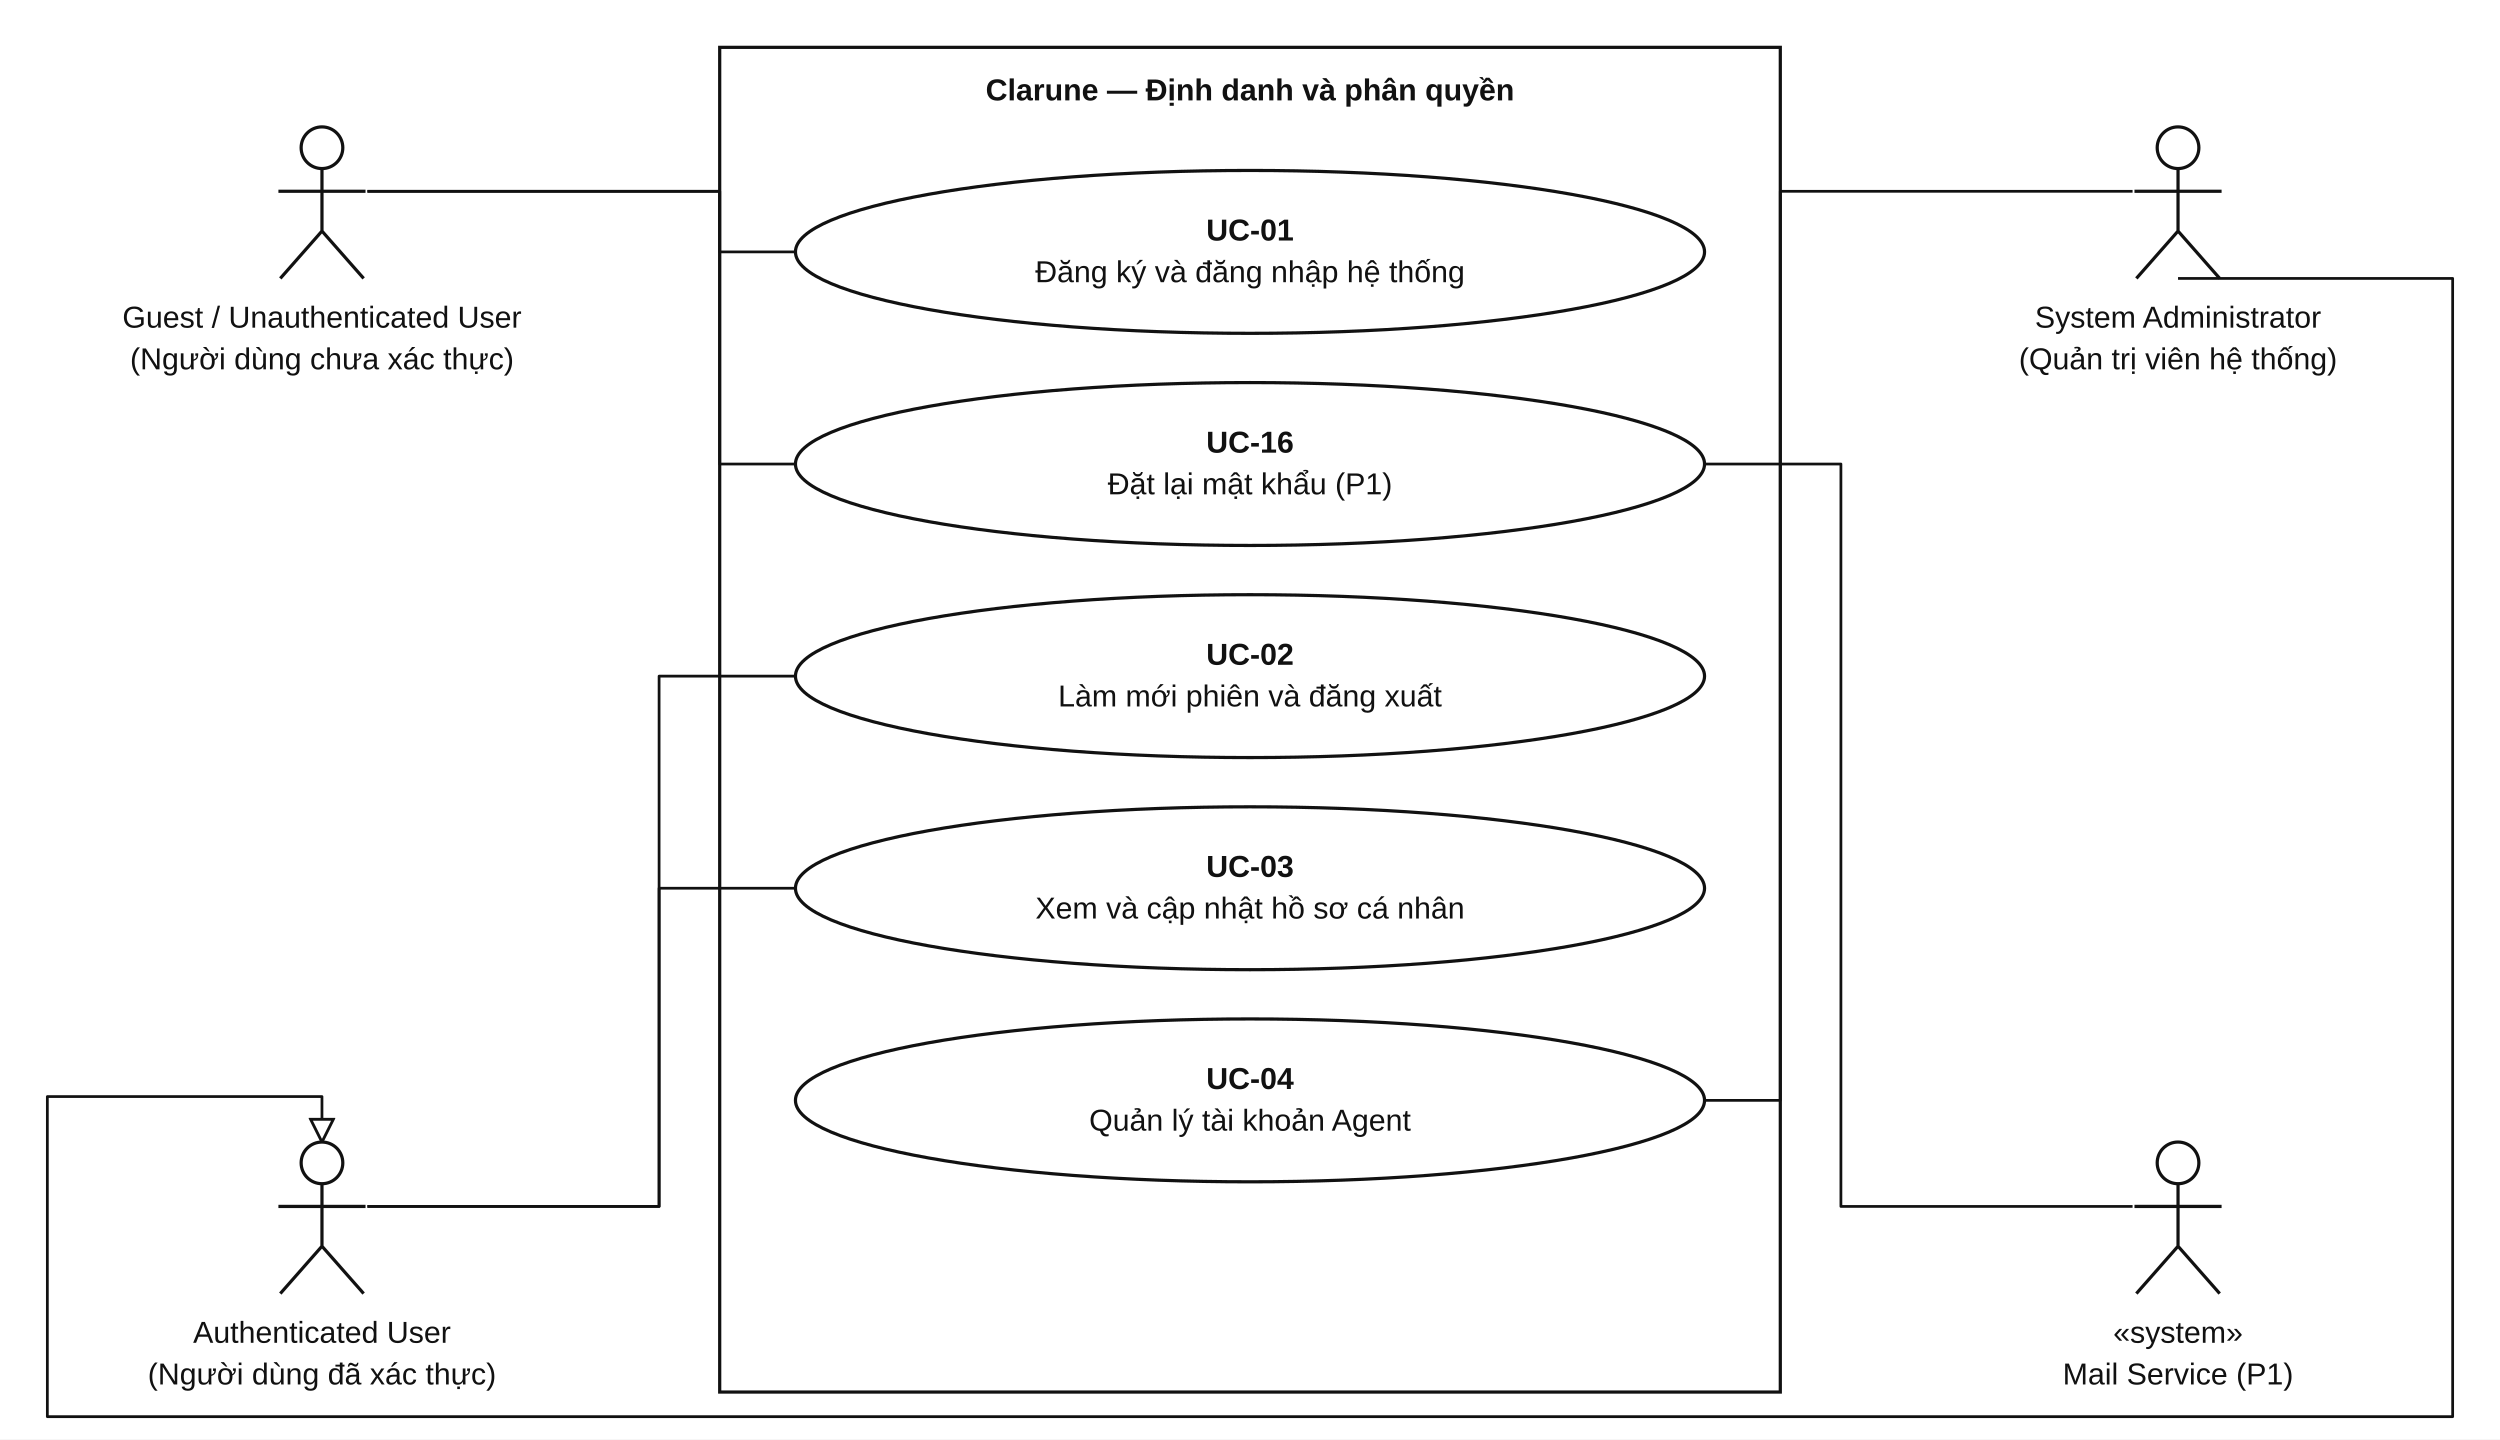
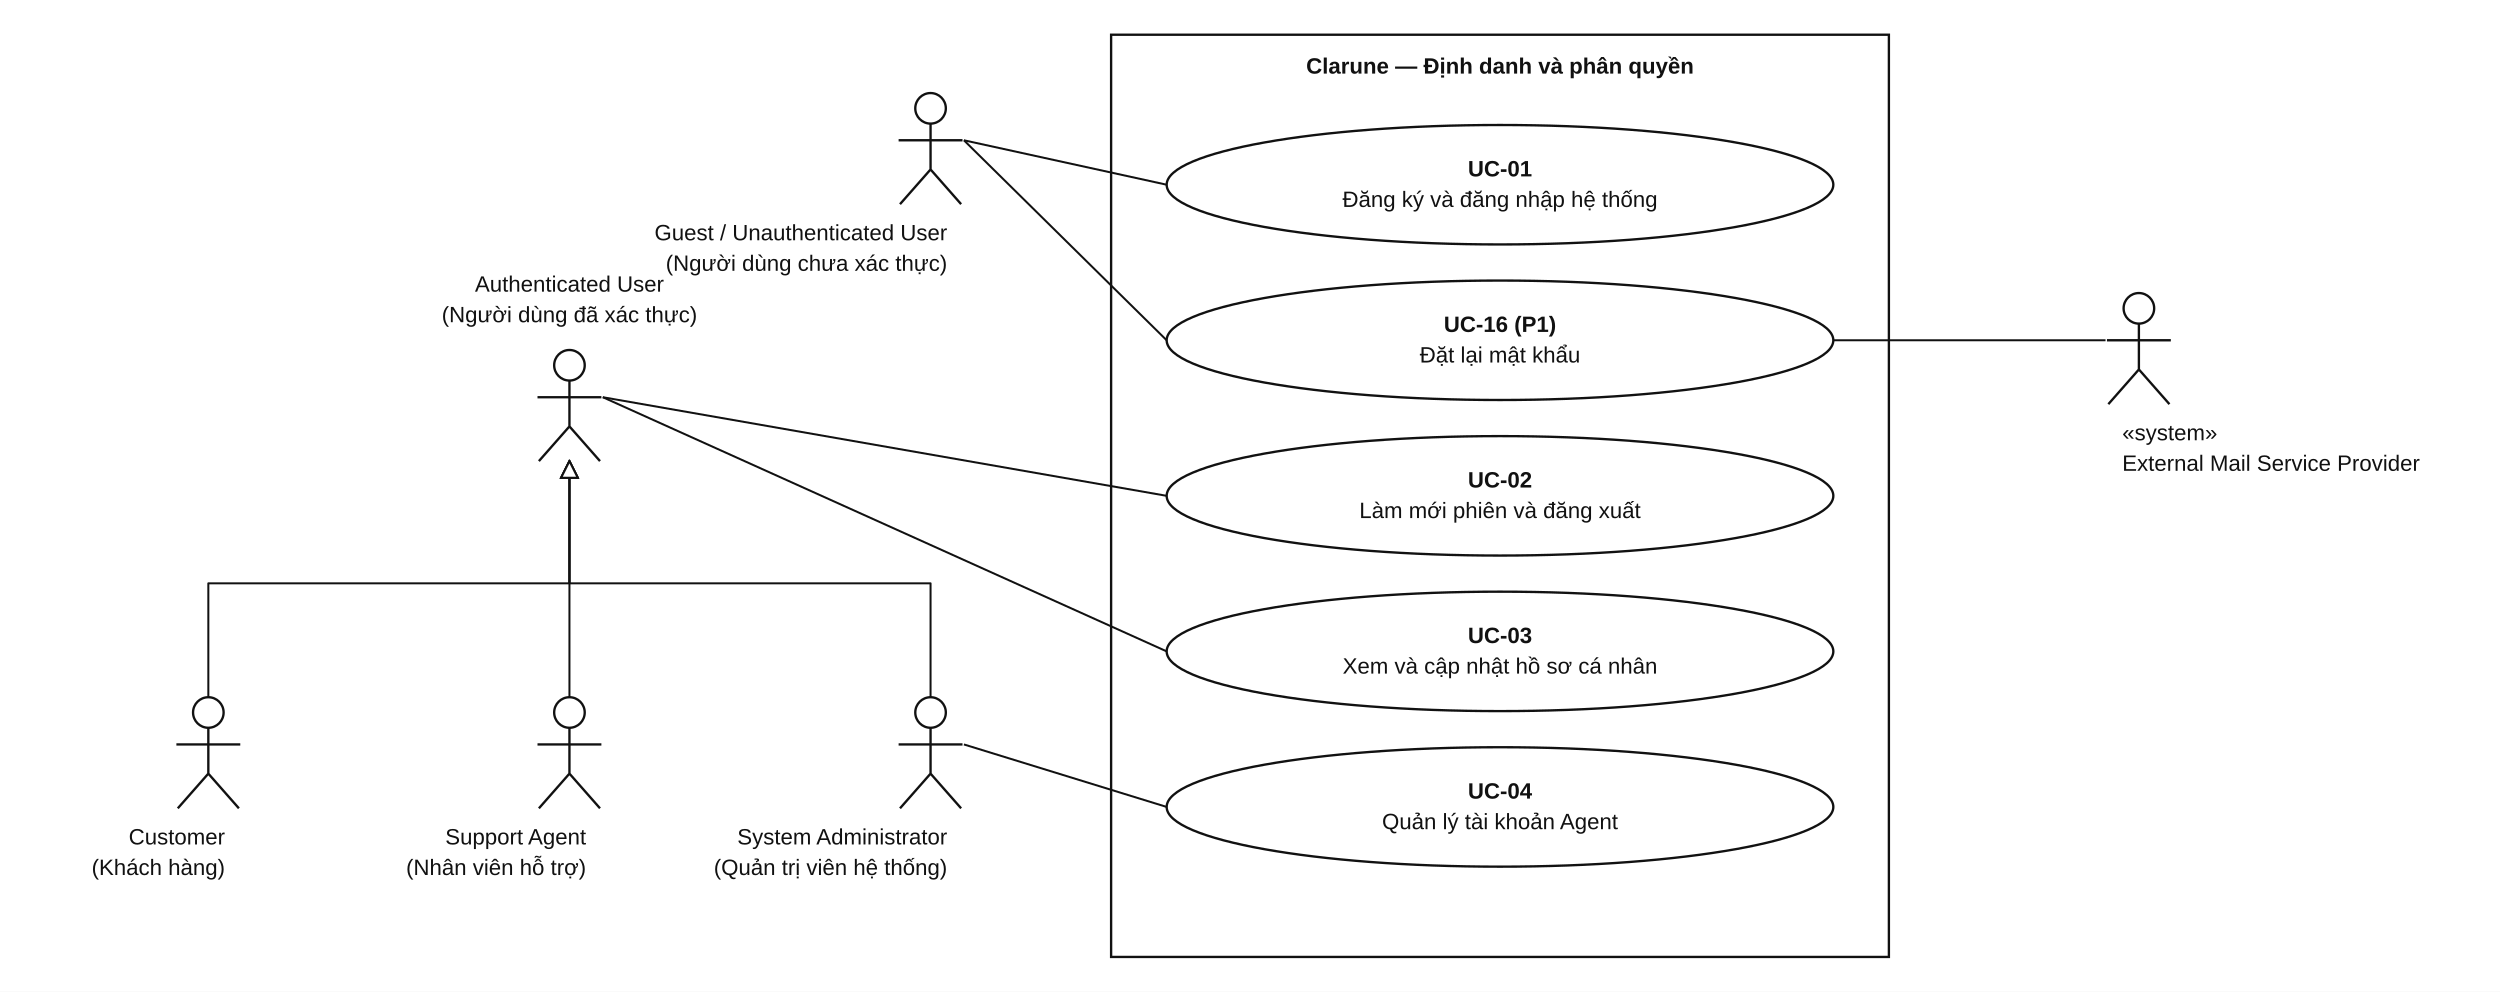
- <svg xmlns="http://www.w3.org/2000/svg" width="1320" height="760" viewBox="0 0 1320 760" role="img" aria-labelledby="title">
+ <svg xmlns="http://www.w3.org/2000/svg" width="1800" height="714" viewBox="0 0 1800 714" role="img" aria-labelledby="title">
  <defs>
    <marker id="generalization" viewBox="0 0 14 14" markerWidth="14" markerHeight="14" refX="13" refY="7" orient="auto" markerUnits="userSpaceOnUse">
      <path d="M1 1 L13 7 L1 13 Z" fill="white" stroke="#111" stroke-width="1.5" />
    </marker>
    <marker id="arrow" viewBox="0 0 10 10" markerWidth="10" markerHeight="10" refX="9" refY="5" orient="auto" markerUnits="userSpaceOnUse">
      <path d="M1 1 L9 5 L1 9" fill="none" stroke="#111" stroke-width="1.5" />
    </marker>
  </defs>
  <rect width="100%" height="100%" fill="white" />
  <g style="font-family:Arial,sans-serif;font-size:16px;fill:#111">
-     <rect x="380.0" y="25" width="560" height="710" fill="white" stroke="#111" stroke-width="1.7" />
-     <text x="660.0" y="53" text-anchor="middle" font-weight="bold">Clarune — Định danh và phân quyền</text>
-     <polyline points="1150.0,147 1295,147 1295,748 25,748 25,579 170.0,579 170.0,603" fill="none" stroke="#111" stroke-width="1.45" stroke-linejoin="round" marker-end="url(#generalization)" />
-     <polyline points="194.0,101 380.0,101 380.0,133.0 420.0,133.0" fill="none" stroke="#111" stroke-width="1.45" stroke-linejoin="round" />
-     <polyline points="194.0,101 380.0,101 380.0,245.0 420.0,245.0" fill="none" stroke="#111" stroke-width="1.45" stroke-linejoin="round" />
-     <polyline points="194.0,637 348.0,637 348.0,357.0 420.0,357.0" fill="none" stroke="#111" stroke-width="1.45" stroke-linejoin="round" />
-     <polyline points="194.0,637 348.0,637 348.0,469.0 420.0,469.0" fill="none" stroke="#111" stroke-width="1.45" stroke-linejoin="round" />
-     <polyline points="1126.0,101 940.0,101 940.0,581.0 900.0,581.0" fill="none" stroke="#111" stroke-width="1.45" stroke-linejoin="round" />
-     <polyline points="900.0,245.0 972.0,245.0 972.0,637 1126.0,637" fill="none" stroke="#111" stroke-width="1.45" stroke-linejoin="round" />
-     <ellipse cx="660.0" cy="133.0" rx="240.0" ry="43.0" fill="white" stroke="#111" stroke-width="1.7" />
-     <text x="660.0" y="127.0" text-anchor="middle" font-weight="bold">UC-01</text>
-     <text x="660.0" y="149.0" text-anchor="middle">Đăng ký và đăng nhập hệ thống</text>
-     <ellipse cx="660.0" cy="245.0" rx="240.0" ry="43.0" fill="white" stroke="#111" stroke-width="1.7" />
-     <text x="660.0" y="239.0" text-anchor="middle" font-weight="bold">UC-16</text>
-     <text x="660.0" y="261.0" text-anchor="middle">Đặt lại mật khẩu (P1)</text>
-     <ellipse cx="660.0" cy="357.0" rx="240.0" ry="43.0" fill="white" stroke="#111" stroke-width="1.7" />
-     <text x="660.0" y="351.0" text-anchor="middle" font-weight="bold">UC-02</text>
-     <text x="660.0" y="373.0" text-anchor="middle">Làm mới phiên và đăng xuất</text>
-     <ellipse cx="660.0" cy="469.0" rx="240.0" ry="43.0" fill="white" stroke="#111" stroke-width="1.7" />
-     <text x="660.0" y="463.0" text-anchor="middle" font-weight="bold">UC-03</text>
-     <text x="660.0" y="485.0" text-anchor="middle">Xem và cập nhật hồ sơ cá nhân</text>
-     <ellipse cx="660.0" cy="581.0" rx="240.0" ry="43.0" fill="white" stroke="#111" stroke-width="1.7" />
-     <text x="660.0" y="575.0" text-anchor="middle" font-weight="bold">UC-04</text>
-     <text x="660.0" y="597.0" text-anchor="middle">Quản lý tài khoản Agent</text>
-     <circle cx="170.0" cy="78" r="11" fill="white" stroke="#111" stroke-width="1.7" />
-     <path d="M170.0 89 V122 M147.0 101 H193.0 M170.0 122 L148.0 147 M170.0 122 L192.0 147" fill="none" stroke="#111" stroke-width="1.7" />
-     <text x="170.0" y="173" text-anchor="middle">Guest / Unauthenticated User</text>
-     <text x="170.0" y="195" text-anchor="middle">(Người dùng chưa xác thực)</text>
-     <circle cx="170.0" cy="614" r="11" fill="white" stroke="#111" stroke-width="1.7" />
-     <path d="M170.0 625 V658 M147.0 637 H193.0 M170.0 658 L148.0 683 M170.0 658 L192.0 683" fill="none" stroke="#111" stroke-width="1.7" />
-     <text x="170.0" y="709" text-anchor="middle">Authenticated User</text>
-     <text x="170.0" y="731" text-anchor="middle">(Người dùng đã xác thực)</text>
-     <circle cx="1150.0" cy="78" r="11" fill="white" stroke="#111" stroke-width="1.7" />
-     <path d="M1150.0 89 V122 M1127.0 101 H1173.0 M1150.0 122 L1128.0 147 M1150.0 122 L1172.0 147" fill="none" stroke="#111" stroke-width="1.7" />
-     <text x="1150.0" y="173" text-anchor="middle">System Administrator</text>
-     <text x="1150.0" y="195" text-anchor="middle">(Quản trị viên hệ thống)</text>
-     <circle cx="1150.0" cy="614" r="11" fill="white" stroke="#111" stroke-width="1.7" />
-     <path d="M1150.0 625 V658 M1127.0 637 H1173.0 M1150.0 658 L1128.0 683 M1150.0 658 L1172.0 683" fill="none" stroke="#111" stroke-width="1.7" />
-     <text x="1150.0" y="709" text-anchor="middle">«system»</text>
-     <text x="1150.0" y="731" text-anchor="middle">Mail Service (P1)</text>
+     <rect x="800" y="25" width="560" height="664" fill="white" stroke="#111" stroke-width="1.7" />
+     <text x="1080.0" y="53" text-anchor="middle" font-weight="bold">Clarune — Định danh và phân quyền</text>
+     <polyline data-source="actor-admin" data-target="actor-auth" points="670.0,502 670.0,420 410.0,420 410.0,332" fill="none" stroke="#111" stroke-width="1.45" stroke-linejoin="round" marker-end="url(#generalization)" />
+     <polyline data-source="actor-guest" data-target="uc-01" points="694.0,101 840.0,133.0" fill="none" stroke="#111" stroke-width="1.45" stroke-linejoin="round" />
+     <polyline data-source="actor-guest" data-target="uc-16" points="694.0,101 840.0,245.0" fill="none" stroke="#111" stroke-width="1.45" stroke-linejoin="round" />
+     <polyline data-source="actor-auth" data-target="uc-02" points="434.0,286 840.0,357.0" fill="none" stroke="#111" stroke-width="1.45" stroke-linejoin="round" />
+     <polyline data-source="actor-auth" data-target="uc-03" points="434.0,286 840.0,469.0" fill="none" stroke="#111" stroke-width="1.45" stroke-linejoin="round" />
+     <polyline data-source="actor-admin" data-target="uc-04" points="694.0,536 840.0,581.0" fill="none" stroke="#111" stroke-width="1.45" stroke-linejoin="round" />
+     <polyline data-source="uc-16" data-target="actor-mail" points="1320.0,245.0 1516.0,245" fill="none" stroke="#111" stroke-width="1.45" stroke-linejoin="round" />
+     <polyline data-source="actor-customer" data-target="actor-auth" points="150.0,502 150.0,420 410.0,420 410.0,332" fill="none" stroke="#111" stroke-width="1.45" stroke-linejoin="round" marker-end="url(#generalization)" />
+     <polyline data-source="actor-agent" data-target="actor-auth" points="410.0,502 410.0,420 410.0,332" fill="none" stroke="#111" stroke-width="1.45" stroke-linejoin="round" marker-end="url(#generalization)" />
+     <ellipse cx="1080.0" cy="133.0" rx="240.0" ry="43.0" fill="white" stroke="#111" stroke-width="1.7" />
+     <text x="1080.0" y="127.0" text-anchor="middle" font-weight="bold">UC-01</text>
+     <text x="1080.0" y="149.0" text-anchor="middle">Đăng ký và đăng nhập hệ thống</text>
+     <ellipse cx="1080.0" cy="245.0" rx="240.0" ry="43.0" fill="white" stroke="#111" stroke-width="1.7" />
+     <text x="1080.0" y="239.0" text-anchor="middle" font-weight="bold">UC-16 (P1)</text>
+     <text x="1080.0" y="261.0" text-anchor="middle">Đặt lại mật khẩu</text>
+     <ellipse cx="1080.0" cy="357.0" rx="240.0" ry="43.0" fill="white" stroke="#111" stroke-width="1.7" />
+     <text x="1080.0" y="351.0" text-anchor="middle" font-weight="bold">UC-02</text>
+     <text x="1080.0" y="373.0" text-anchor="middle">Làm mới phiên và đăng xuất</text>
+     <ellipse cx="1080.0" cy="469.0" rx="240.0" ry="43.0" fill="white" stroke="#111" stroke-width="1.7" />
+     <text x="1080.0" y="463.0" text-anchor="middle" font-weight="bold">UC-03</text>
+     <text x="1080.0" y="485.0" text-anchor="middle">Xem và cập nhật hồ sơ cá nhân</text>
+     <ellipse cx="1080.0" cy="581.0" rx="240.0" ry="43.0" fill="white" stroke="#111" stroke-width="1.7" />
+     <text x="1080.0" y="575.0" text-anchor="middle" font-weight="bold">UC-04</text>
+     <text x="1080.0" y="597.0" text-anchor="middle">Quản lý tài khoản Agent</text>
+     <circle cx="670.0" cy="78" r="11" fill="white" stroke="#111" stroke-width="1.7" />
+     <path d="M670.0 89 V122 M647.0 101 H693.0 M670.0 122 L648.0 147 M670.0 122 L692.0 147" fill="none" stroke="#111" stroke-width="1.7" />
+     <text x="682.0" y="173" text-anchor="end">Guest / Unauthenticated User</text>
+     <text x="682.0" y="195" text-anchor="end">(Người dùng chưa xác thực)</text>
+     <circle cx="410.0" cy="263" r="11" fill="white" stroke="#111" stroke-width="1.7" />
+     <path d="M410.0 274 V307 M387.0 286 H433.0 M410.0 307 L388.0 332 M410.0 307 L432.0 332" fill="none" stroke="#111" stroke-width="1.7" />
+     <text x="410.0" y="210" text-anchor="middle">Authenticated User</text>
+     <text x="410.0" y="232" text-anchor="middle">(Người dùng đã xác thực)</text>
+     <circle cx="150.0" cy="513" r="11" fill="white" stroke="#111" stroke-width="1.7" />
+     <path d="M150.0 524 V557 M127.0 536 H173.0 M150.0 557 L128.0 582 M150.0 557 L172.0 582" fill="none" stroke="#111" stroke-width="1.7" />
+     <text x="162.0" y="608" text-anchor="end">Customer</text>
+     <text x="162.0" y="630" text-anchor="end">(Khách hàng)</text>
+     <circle cx="410.0" cy="513" r="11" fill="white" stroke="#111" stroke-width="1.7" />
+     <path d="M410.0 524 V557 M387.0 536 H433.0 M410.0 557 L388.0 582 M410.0 557 L432.0 582" fill="none" stroke="#111" stroke-width="1.7" />
+     <text x="422.0" y="608" text-anchor="end">Support Agent</text>
+     <text x="422.0" y="630" text-anchor="end">(Nhân viên hỗ trợ)</text>
+     <circle cx="670.0" cy="513" r="11" fill="white" stroke="#111" stroke-width="1.7" />
+     <path d="M670.0 524 V557 M647.0 536 H693.0 M670.0 557 L648.0 582 M670.0 557 L692.0 582" fill="none" stroke="#111" stroke-width="1.7" />
+     <text x="682.0" y="608" text-anchor="end">System Administrator</text>
+     <text x="682.0" y="630" text-anchor="end">(Quản trị viên hệ thống)</text>
+     <circle cx="1540.0" cy="222" r="11" fill="white" stroke="#111" stroke-width="1.7" />
+     <path d="M1540.0 233 V266 M1517.0 245 H1563.0 M1540.0 266 L1518.0 291 M1540.0 266 L1562.0 291" fill="none" stroke="#111" stroke-width="1.7" />
+     <text x="1528.0" y="317" text-anchor="start">«system»</text>
+     <text x="1528.0" y="339" text-anchor="start">External Mail Service Provider</text>
  </g>
</svg>
